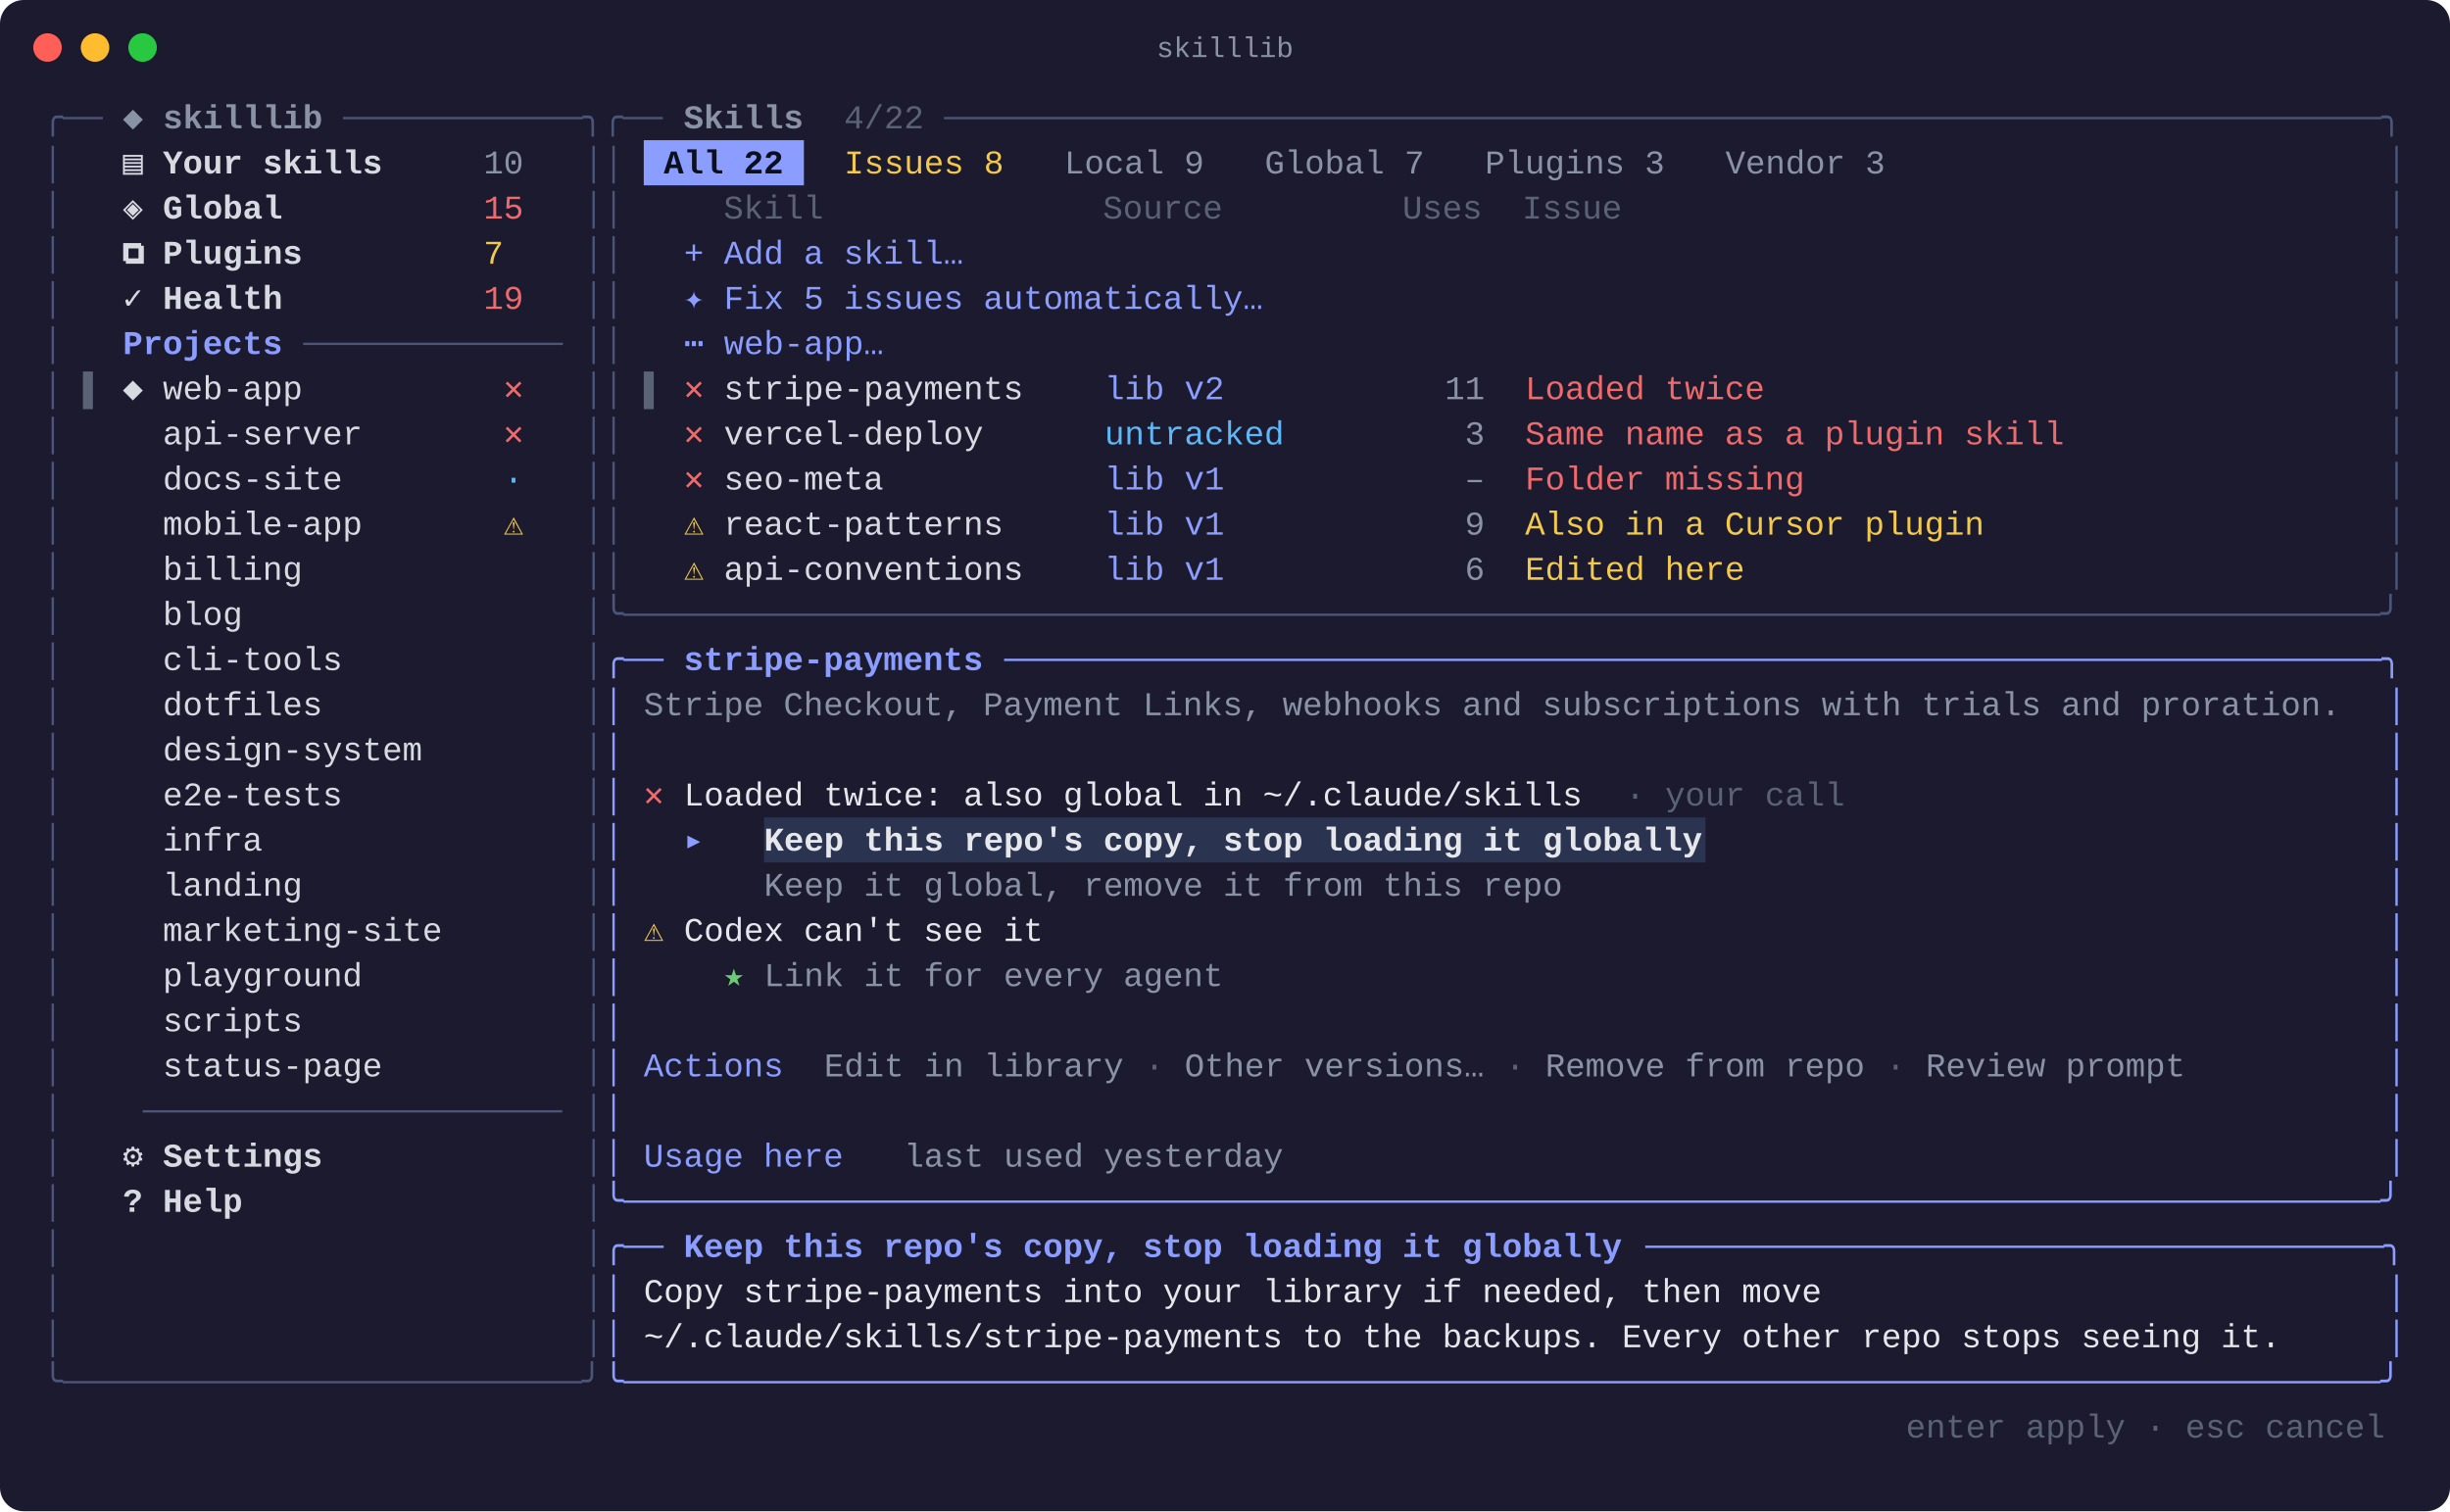
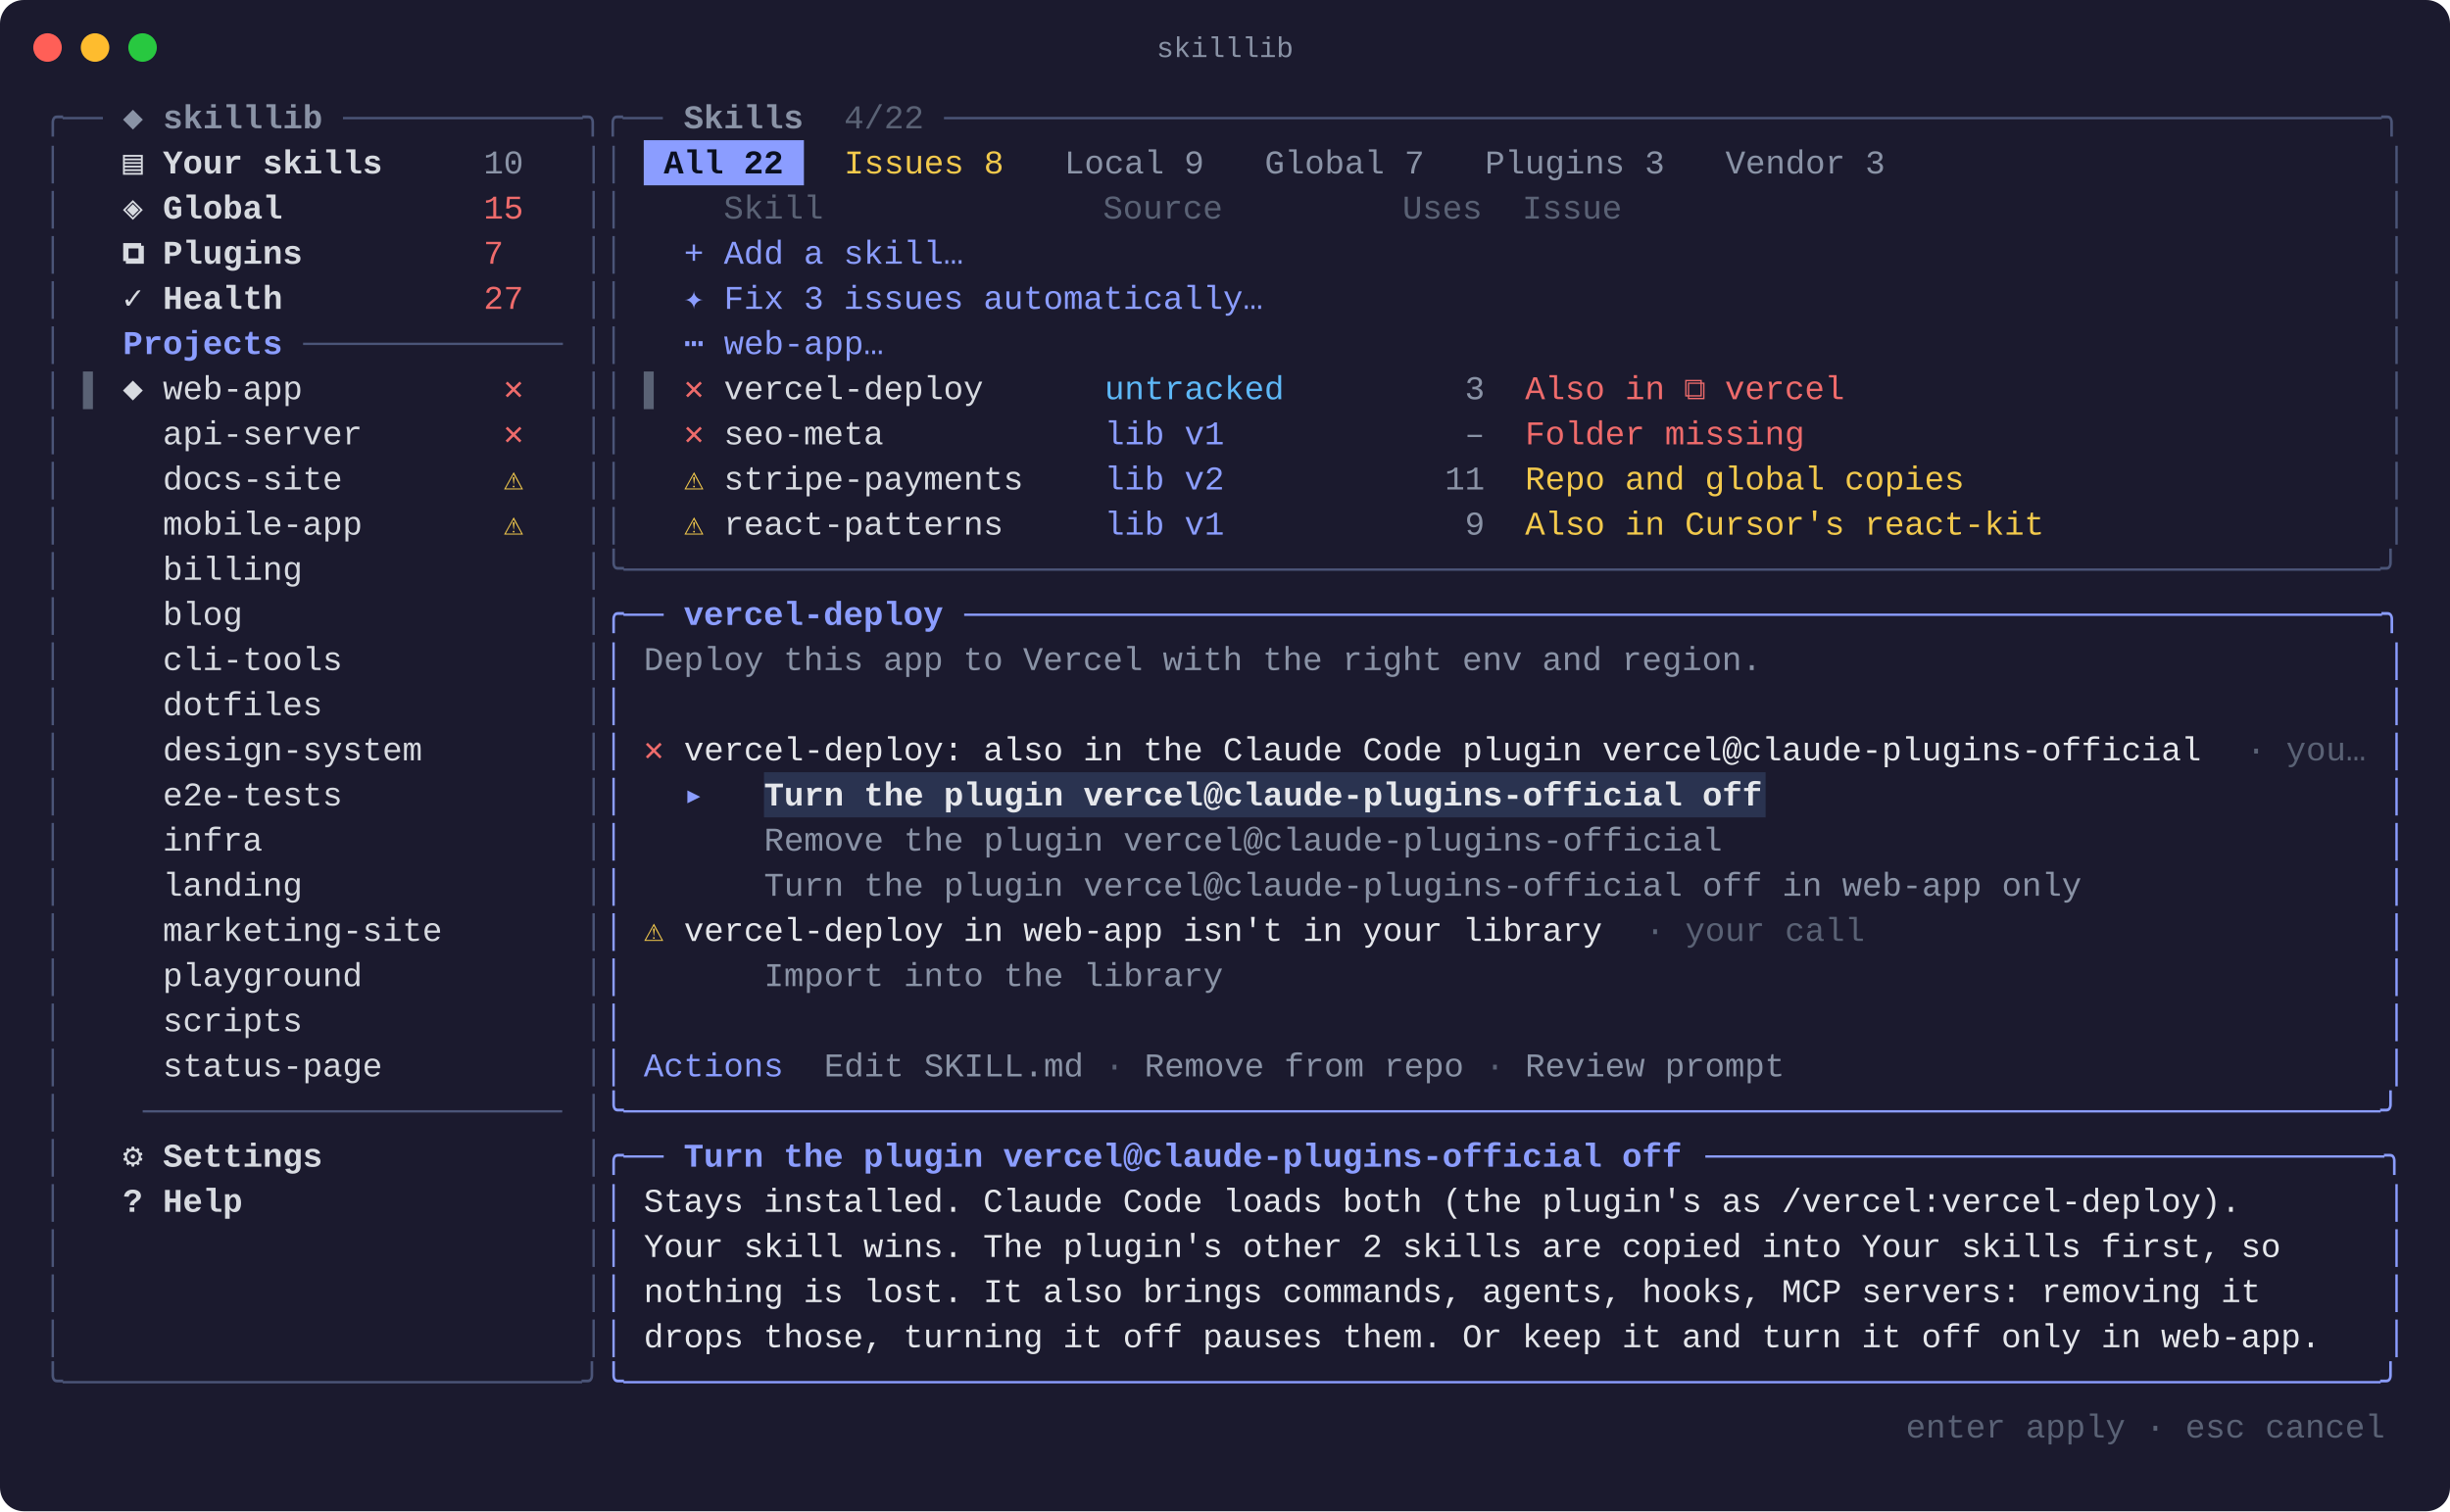
<svg xmlns="http://www.w3.org/2000/svg" width="1031" height="636" viewBox="0 0 1031 636" font-family="SFMono-Regular, Menlo, Consolas, 'Liberation Mono', monospace" font-size="14">
  <rect width="1031" height="636" rx="10" fill="#1b1a2e" />
  <circle cx="20" cy="20" r="6" fill="#ff5f57" />
  <circle cx="40" cy="20" r="6" fill="#febc2e" />
  <circle cx="60" cy="20" r="6" fill="#28c840" />
  <text x="515.5" y="24" fill="#8a93a6" font-size="12" text-anchor="middle">skilllib</text>
  <text x="18.0" y="54.0" fill="#4b5578" xml:space="preserve" textLength="25.3" lengthAdjust="spacingAndGlyphs">╭──</text>
  <text x="43.3" y="54.0" fill="#8a93a6" font-weight="bold" xml:space="preserve" textLength="101.2" lengthAdjust="spacingAndGlyphs"> ◆ skilllib </text>
  <text x="144.4" y="54.0" fill="#4b5578" xml:space="preserve" textLength="134.9" lengthAdjust="spacingAndGlyphs">────────────╮╭──</text>
  <text x="279.3" y="54.0" fill="#8a93a6" font-weight="bold" xml:space="preserve" textLength="67.4" lengthAdjust="spacingAndGlyphs"> Skills </text>
  <text x="346.8" y="54.0" fill="#5a6275" xml:space="preserve" textLength="50.6" lengthAdjust="spacingAndGlyphs"> 4/22 </text>
  <text x="397.3" y="54.0" fill="#4b5578" xml:space="preserve" textLength="615.4" lengthAdjust="spacingAndGlyphs">────────────────────────────────────────────────────────────────────────╮</text>
  <text x="18.0" y="73.0" fill="#4b5578" xml:space="preserve" textLength="8.4" lengthAdjust="spacingAndGlyphs">│</text>
  <text x="51.7" y="73.0" fill="#d7dae0" font-weight="bold" xml:space="preserve" textLength="151.7" lengthAdjust="spacingAndGlyphs">▤ Your skills     </text>
  <text x="203.5" y="73.0" fill="#8a93a6" xml:space="preserve" textLength="33.7" lengthAdjust="spacingAndGlyphs">10  </text>
  <text x="245.6" y="73.0" fill="#4b5578" xml:space="preserve" textLength="16.9" lengthAdjust="spacingAndGlyphs">││</text>
  <rect x="270.9" y="59.0" width="67.4" height="19" fill="#8b9dff" />
  <text x="270.9" y="73.0" fill="#0b1020" font-weight="bold" xml:space="preserve" textLength="67.4" lengthAdjust="spacingAndGlyphs"> All 22 </text>
  <text x="346.8" y="73.0" fill="#f2c94c" xml:space="preserve" textLength="84.3" lengthAdjust="spacingAndGlyphs"> Issues 8 </text>
  <text x="439.5" y="73.0" fill="#8a93a6" xml:space="preserve" textLength="75.9" lengthAdjust="spacingAndGlyphs"> Local 9 </text>
  <text x="523.8" y="73.0" fill="#8a93a6" xml:space="preserve" textLength="84.3" lengthAdjust="spacingAndGlyphs"> Global 7 </text>
  <text x="616.5" y="73.0" fill="#8a93a6" xml:space="preserve" textLength="92.7" lengthAdjust="spacingAndGlyphs"> Plugins 3 </text>
  <text x="717.7" y="73.0" fill="#8a93a6" xml:space="preserve" textLength="84.3" lengthAdjust="spacingAndGlyphs"> Vendor 3 </text>
  <text x="1004.3" y="73.0" fill="#4b5578" xml:space="preserve" textLength="8.4" lengthAdjust="spacingAndGlyphs">│</text>
  <text x="18.0" y="92.0" fill="#4b5578" xml:space="preserve" textLength="8.4" lengthAdjust="spacingAndGlyphs">│</text>
  <text x="51.7" y="92.0" fill="#d7dae0" font-weight="bold" xml:space="preserve" textLength="151.7" lengthAdjust="spacingAndGlyphs">◈ Global          </text>
  <text x="203.5" y="92.0" fill="#ef6b6b" xml:space="preserve" textLength="33.7" lengthAdjust="spacingAndGlyphs">15  </text>
  <text x="245.6" y="92.0" fill="#4b5578" xml:space="preserve" textLength="16.9" lengthAdjust="spacingAndGlyphs">││</text>
  <text x="270.9" y="92.0" fill="#5a6275" xml:space="preserve" textLength="725.0" lengthAdjust="spacingAndGlyphs">    Skill              Source         Uses  Issue                                     </text>
  <text x="1004.3" y="92.0" fill="#4b5578" xml:space="preserve" textLength="8.4" lengthAdjust="spacingAndGlyphs">│</text>
  <text x="18.0" y="111.0" fill="#4b5578" xml:space="preserve" textLength="8.4" lengthAdjust="spacingAndGlyphs">│</text>
  <text x="51.7" y="111.0" fill="#d7dae0" font-weight="bold" xml:space="preserve" textLength="151.7" lengthAdjust="spacingAndGlyphs">⧉ Plugins         </text>
-   <text x="203.5" y="111.0" fill="#f2c94c" xml:space="preserve" textLength="33.7" lengthAdjust="spacingAndGlyphs">7   </text>
+   <text x="203.5" y="111.0" fill="#ef6b6b" xml:space="preserve" textLength="33.7" lengthAdjust="spacingAndGlyphs">7   </text>
  <text x="245.6" y="111.0" fill="#4b5578" xml:space="preserve" textLength="16.9" lengthAdjust="spacingAndGlyphs">││</text>
  <text x="287.8" y="111.0" fill="#8b9dff" xml:space="preserve" textLength="708.1" lengthAdjust="spacingAndGlyphs">+ Add a skill…                                                                      </text>
  <text x="1004.3" y="111.0" fill="#4b5578" xml:space="preserve" textLength="8.4" lengthAdjust="spacingAndGlyphs">│</text>
  <text x="18.0" y="130.0" fill="#4b5578" xml:space="preserve" textLength="8.4" lengthAdjust="spacingAndGlyphs">│</text>
  <text x="51.7" y="130.0" fill="#d7dae0" font-weight="bold" xml:space="preserve" textLength="151.7" lengthAdjust="spacingAndGlyphs">✓ Health          </text>
-   <text x="203.5" y="130.0" fill="#ef6b6b" xml:space="preserve" textLength="33.7" lengthAdjust="spacingAndGlyphs">19  </text>
+   <text x="203.5" y="130.0" fill="#ef6b6b" xml:space="preserve" textLength="33.7" lengthAdjust="spacingAndGlyphs">27  </text>
  <text x="245.6" y="130.0" fill="#4b5578" xml:space="preserve" textLength="16.9" lengthAdjust="spacingAndGlyphs">││</text>
-   <text x="287.8" y="130.0" fill="#8b9dff" xml:space="preserve" textLength="708.1" lengthAdjust="spacingAndGlyphs">✦ Fix 5 issues automatically…                                                       </text>
+   <text x="287.8" y="130.0" fill="#8b9dff" xml:space="preserve" textLength="708.1" lengthAdjust="spacingAndGlyphs">✦ Fix 3 issues automatically…                                                       </text>
  <text x="1004.3" y="130.0" fill="#4b5578" xml:space="preserve" textLength="8.4" lengthAdjust="spacingAndGlyphs">│</text>
  <text x="18.0" y="149.0" fill="#4b5578" xml:space="preserve" textLength="8.4" lengthAdjust="spacingAndGlyphs">│</text>
  <text x="34.9" y="149.0" fill="#8b9dff" font-weight="bold" xml:space="preserve" textLength="92.7" lengthAdjust="spacingAndGlyphs">  Projects </text>
  <text x="127.6" y="149.0" fill="#4b5578" xml:space="preserve" textLength="109.6" lengthAdjust="spacingAndGlyphs">─────────────</text>
  <text x="245.6" y="149.0" fill="#4b5578" xml:space="preserve" textLength="16.9" lengthAdjust="spacingAndGlyphs">││</text>
  <text x="287.8" y="149.0" fill="#8b9dff" xml:space="preserve" textLength="708.1" lengthAdjust="spacingAndGlyphs">⋯ web-app…                                                                          </text>
  <text x="1004.3" y="149.0" fill="#4b5578" xml:space="preserve" textLength="8.4" lengthAdjust="spacingAndGlyphs">│</text>
  <text x="18.0" y="168.0" fill="#4b5578" xml:space="preserve" textLength="8.4" lengthAdjust="spacingAndGlyphs">│</text>
  <text x="34.9" y="168.0" fill="#5a6275" xml:space="preserve" textLength="16.9" lengthAdjust="spacingAndGlyphs">▌ </text>
  <text x="51.7" y="168.0" fill="#d7dae0" xml:space="preserve" textLength="160.2" lengthAdjust="spacingAndGlyphs">◆ web-app          </text>
  <text x="211.9" y="168.0" fill="#ef6b6b" xml:space="preserve" textLength="25.3" lengthAdjust="spacingAndGlyphs">✕  </text>
  <text x="245.6" y="168.0" fill="#4b5578" xml:space="preserve" textLength="16.9" lengthAdjust="spacingAndGlyphs">││</text>
  <text x="270.9" y="168.0" fill="#5a6275" xml:space="preserve" textLength="16.9" lengthAdjust="spacingAndGlyphs">▌ </text>
  <text x="287.8" y="168.0" fill="#ef6b6b" xml:space="preserve" textLength="16.9" lengthAdjust="spacingAndGlyphs">✕ </text>
-   <text x="304.6" y="168.0" fill="#d7dae0" xml:space="preserve" textLength="160.2" lengthAdjust="spacingAndGlyphs">stripe-payments    </text>
-   <text x="464.8" y="168.0" fill="#8b9dff" xml:space="preserve" textLength="118.0" lengthAdjust="spacingAndGlyphs">lib v2        </text>
-   <text x="582.8" y="168.0" fill="#8a93a6" xml:space="preserve" textLength="50.6" lengthAdjust="spacingAndGlyphs">   11 </text>
-   <text x="633.4" y="168.0" fill="#ef6b6b" xml:space="preserve" textLength="362.5" lengthAdjust="spacingAndGlyphs"> Loaded twice                              </text>
+   <text x="304.6" y="168.0" fill="#d7dae0" xml:space="preserve" textLength="160.2" lengthAdjust="spacingAndGlyphs">vercel-deploy      </text>
+   <text x="464.8" y="168.0" fill="#5eb8f7" xml:space="preserve" textLength="118.0" lengthAdjust="spacingAndGlyphs">untracked     </text>
+   <text x="582.8" y="168.0" fill="#8a93a6" xml:space="preserve" textLength="50.6" lengthAdjust="spacingAndGlyphs">    3 </text>
+   <text x="633.4" y="168.0" fill="#ef6b6b" xml:space="preserve" textLength="362.5" lengthAdjust="spacingAndGlyphs"> Also in ⧉ vercel                          </text>
  <text x="1004.3" y="168.0" fill="#4b5578" xml:space="preserve" textLength="8.4" lengthAdjust="spacingAndGlyphs">│</text>
  <text x="18.0" y="187.0" fill="#4b5578" xml:space="preserve" textLength="8.4" lengthAdjust="spacingAndGlyphs">│</text>
  <text x="51.7" y="187.0" fill="#d7dae0" xml:space="preserve" textLength="160.2" lengthAdjust="spacingAndGlyphs">  api-server       </text>
  <text x="211.9" y="187.0" fill="#ef6b6b" xml:space="preserve" textLength="25.3" lengthAdjust="spacingAndGlyphs">✕  </text>
  <text x="245.6" y="187.0" fill="#4b5578" xml:space="preserve" textLength="16.9" lengthAdjust="spacingAndGlyphs">││</text>
  <text x="287.8" y="187.0" fill="#ef6b6b" xml:space="preserve" textLength="16.9" lengthAdjust="spacingAndGlyphs">✕ </text>
-   <text x="304.6" y="187.0" fill="#d7dae0" xml:space="preserve" textLength="160.2" lengthAdjust="spacingAndGlyphs">vercel-deploy      </text>
-   <text x="464.8" y="187.0" fill="#5eb8f7" xml:space="preserve" textLength="118.0" lengthAdjust="spacingAndGlyphs">untracked     </text>
-   <text x="582.8" y="187.0" fill="#8a93a6" xml:space="preserve" textLength="50.6" lengthAdjust="spacingAndGlyphs">    3 </text>
-   <text x="633.4" y="187.0" fill="#ef6b6b" xml:space="preserve" textLength="362.5" lengthAdjust="spacingAndGlyphs"> Same name as a plugin skill               </text>
+   <text x="304.6" y="187.0" fill="#d7dae0" xml:space="preserve" textLength="160.2" lengthAdjust="spacingAndGlyphs">seo-meta           </text>
+   <text x="464.8" y="187.0" fill="#8b9dff" xml:space="preserve" textLength="118.0" lengthAdjust="spacingAndGlyphs">lib v1        </text>
+   <text x="582.8" y="187.0" fill="#8a93a6" xml:space="preserve" textLength="50.6" lengthAdjust="spacingAndGlyphs">    – </text>
+   <text x="633.4" y="187.0" fill="#ef6b6b" xml:space="preserve" textLength="362.5" lengthAdjust="spacingAndGlyphs"> Folder missing                            </text>
  <text x="1004.3" y="187.0" fill="#4b5578" xml:space="preserve" textLength="8.4" lengthAdjust="spacingAndGlyphs">│</text>
  <text x="18.0" y="206.0" fill="#4b5578" xml:space="preserve" textLength="8.4" lengthAdjust="spacingAndGlyphs">│</text>
  <text x="51.7" y="206.0" fill="#d7dae0" xml:space="preserve" textLength="160.2" lengthAdjust="spacingAndGlyphs">  docs-site        </text>
-   <text x="211.9" y="206.0" fill="#5eb8f7" xml:space="preserve" textLength="25.3" lengthAdjust="spacingAndGlyphs">·  </text>
+   <text x="211.9" y="206.0" fill="#f2c94c" xml:space="preserve" textLength="25.3" lengthAdjust="spacingAndGlyphs">⚠  </text>
  <text x="245.6" y="206.0" fill="#4b5578" xml:space="preserve" textLength="16.9" lengthAdjust="spacingAndGlyphs">││</text>
-   <text x="287.8" y="206.0" fill="#ef6b6b" xml:space="preserve" textLength="16.9" lengthAdjust="spacingAndGlyphs">✕ </text>
-   <text x="304.6" y="206.0" fill="#d7dae0" xml:space="preserve" textLength="160.2" lengthAdjust="spacingAndGlyphs">seo-meta           </text>
-   <text x="464.8" y="206.0" fill="#8b9dff" xml:space="preserve" textLength="118.0" lengthAdjust="spacingAndGlyphs">lib v1        </text>
-   <text x="582.8" y="206.0" fill="#8a93a6" xml:space="preserve" textLength="50.6" lengthAdjust="spacingAndGlyphs">    – </text>
-   <text x="633.4" y="206.0" fill="#ef6b6b" xml:space="preserve" textLength="362.5" lengthAdjust="spacingAndGlyphs"> Folder missing                            </text>
+   <text x="287.8" y="206.0" fill="#f2c94c" xml:space="preserve" textLength="16.9" lengthAdjust="spacingAndGlyphs">⚠ </text>
+   <text x="304.6" y="206.0" fill="#d7dae0" xml:space="preserve" textLength="160.2" lengthAdjust="spacingAndGlyphs">stripe-payments    </text>
+   <text x="464.8" y="206.0" fill="#8b9dff" xml:space="preserve" textLength="118.0" lengthAdjust="spacingAndGlyphs">lib v2        </text>
+   <text x="582.8" y="206.0" fill="#8a93a6" xml:space="preserve" textLength="50.6" lengthAdjust="spacingAndGlyphs">   11 </text>
+   <text x="633.4" y="206.0" fill="#f2c94c" xml:space="preserve" textLength="362.5" lengthAdjust="spacingAndGlyphs"> Repo and global copies                    </text>
  <text x="1004.3" y="206.0" fill="#4b5578" xml:space="preserve" textLength="8.4" lengthAdjust="spacingAndGlyphs">│</text>
  <text x="18.0" y="225.0" fill="#4b5578" xml:space="preserve" textLength="8.4" lengthAdjust="spacingAndGlyphs">│</text>
  <text x="51.7" y="225.0" fill="#d7dae0" xml:space="preserve" textLength="160.2" lengthAdjust="spacingAndGlyphs">  mobile-app       </text>
  <text x="211.9" y="225.0" fill="#f2c94c" xml:space="preserve" textLength="25.3" lengthAdjust="spacingAndGlyphs">⚠  </text>
  <text x="245.6" y="225.0" fill="#4b5578" xml:space="preserve" textLength="16.9" lengthAdjust="spacingAndGlyphs">││</text>
  <text x="287.8" y="225.0" fill="#f2c94c" xml:space="preserve" textLength="16.9" lengthAdjust="spacingAndGlyphs">⚠ </text>
  <text x="304.6" y="225.0" fill="#d7dae0" xml:space="preserve" textLength="160.2" lengthAdjust="spacingAndGlyphs">react-patterns     </text>
  <text x="464.8" y="225.0" fill="#8b9dff" xml:space="preserve" textLength="118.0" lengthAdjust="spacingAndGlyphs">lib v1        </text>
  <text x="582.8" y="225.0" fill="#8a93a6" xml:space="preserve" textLength="50.6" lengthAdjust="spacingAndGlyphs">    9 </text>
-   <text x="633.4" y="225.0" fill="#f2c94c" xml:space="preserve" textLength="362.5" lengthAdjust="spacingAndGlyphs"> Also in a Cursor plugin                   </text>
+   <text x="633.4" y="225.0" fill="#f2c94c" xml:space="preserve" textLength="362.5" lengthAdjust="spacingAndGlyphs"> Also in Cursor's react-kit                </text>
  <text x="1004.3" y="225.0" fill="#4b5578" xml:space="preserve" textLength="8.4" lengthAdjust="spacingAndGlyphs">│</text>
  <text x="18.0" y="244.0" fill="#4b5578" xml:space="preserve" textLength="8.4" lengthAdjust="spacingAndGlyphs">│</text>
  <text x="51.7" y="244.0" fill="#d7dae0" xml:space="preserve" textLength="193.9" lengthAdjust="spacingAndGlyphs">  billing              </text>
-   <text x="245.6" y="244.0" fill="#4b5578" xml:space="preserve" textLength="16.9" lengthAdjust="spacingAndGlyphs">││</text>
-   <text x="287.8" y="244.0" fill="#f2c94c" xml:space="preserve" textLength="16.9" lengthAdjust="spacingAndGlyphs">⚠ </text>
-   <text x="304.6" y="244.0" fill="#d7dae0" xml:space="preserve" textLength="160.2" lengthAdjust="spacingAndGlyphs">api-conventions    </text>
-   <text x="464.8" y="244.0" fill="#8b9dff" xml:space="preserve" textLength="118.0" lengthAdjust="spacingAndGlyphs">lib v1        </text>
-   <text x="582.8" y="244.0" fill="#8a93a6" xml:space="preserve" textLength="50.6" lengthAdjust="spacingAndGlyphs">    6 </text>
-   <text x="633.4" y="244.0" fill="#f2c94c" xml:space="preserve" textLength="362.5" lengthAdjust="spacingAndGlyphs"> Edited here                               </text>
-   <text x="1004.3" y="244.0" fill="#4b5578" xml:space="preserve" textLength="8.4" lengthAdjust="spacingAndGlyphs">│</text>
+   <text x="245.6" y="244.0" fill="#4b5578" xml:space="preserve" textLength="767.1" lengthAdjust="spacingAndGlyphs">│╰────────────────────────────────────────────────────────────────────────────────────────╯</text>
  <text x="18.0" y="263.0" fill="#4b5578" xml:space="preserve" textLength="8.4" lengthAdjust="spacingAndGlyphs">│</text>
  <text x="51.7" y="263.0" fill="#d7dae0" xml:space="preserve" textLength="193.9" lengthAdjust="spacingAndGlyphs">  blog                 </text>
-   <text x="245.6" y="263.0" fill="#4b5578" xml:space="preserve" textLength="767.1" lengthAdjust="spacingAndGlyphs">│╰────────────────────────────────────────────────────────────────────────────────────────╯</text>
+   <text x="245.6" y="263.0" fill="#4b5578" xml:space="preserve" textLength="8.4" lengthAdjust="spacingAndGlyphs">│</text>
+   <text x="254.0" y="263.0" fill="#8b9dff" xml:space="preserve" textLength="25.3" lengthAdjust="spacingAndGlyphs">╭──</text>
+   <text x="279.3" y="263.0" fill="#8b9dff" font-weight="bold" xml:space="preserve" textLength="126.4" lengthAdjust="spacingAndGlyphs"> vercel-deploy </text>
+   <text x="405.8" y="263.0" fill="#8b9dff" xml:space="preserve" textLength="607.0" lengthAdjust="spacingAndGlyphs">───────────────────────────────────────────────────────────────────────╮</text>
  <text x="18.0" y="282.0" fill="#4b5578" xml:space="preserve" textLength="8.4" lengthAdjust="spacingAndGlyphs">│</text>
  <text x="51.7" y="282.0" fill="#d7dae0" xml:space="preserve" textLength="193.9" lengthAdjust="spacingAndGlyphs">  cli-tools            </text>
  <text x="245.6" y="282.0" fill="#4b5578" xml:space="preserve" textLength="8.4" lengthAdjust="spacingAndGlyphs">│</text>
-   <text x="254.0" y="282.0" fill="#8b9dff" xml:space="preserve" textLength="25.3" lengthAdjust="spacingAndGlyphs">╭──</text>
-   <text x="279.3" y="282.0" fill="#8b9dff" font-weight="bold" xml:space="preserve" textLength="143.3" lengthAdjust="spacingAndGlyphs"> stripe-payments </text>
-   <text x="422.6" y="282.0" fill="#8b9dff" xml:space="preserve" textLength="590.1" lengthAdjust="spacingAndGlyphs">─────────────────────────────────────────────────────────────────────╮</text>
+   <text x="254.0" y="282.0" fill="#8b9dff" xml:space="preserve" textLength="8.4" lengthAdjust="spacingAndGlyphs">│</text>
+   <text x="270.9" y="282.0" fill="#8a93a6" xml:space="preserve" textLength="472.1" lengthAdjust="spacingAndGlyphs">Deploy this app to Vercel with the right env and region.</text>
+   <text x="1004.3" y="282.0" fill="#8b9dff" xml:space="preserve" textLength="8.4" lengthAdjust="spacingAndGlyphs">│</text>
  <text x="18.0" y="301.0" fill="#4b5578" xml:space="preserve" textLength="8.4" lengthAdjust="spacingAndGlyphs">│</text>
  <text x="51.7" y="301.0" fill="#d7dae0" xml:space="preserve" textLength="193.9" lengthAdjust="spacingAndGlyphs">  dotfiles             </text>
  <text x="245.6" y="301.0" fill="#4b5578" xml:space="preserve" textLength="8.4" lengthAdjust="spacingAndGlyphs">│</text>
  <text x="254.0" y="301.0" fill="#8b9dff" xml:space="preserve" textLength="8.4" lengthAdjust="spacingAndGlyphs">│</text>
-   <text x="270.9" y="301.0" fill="#8a93a6" xml:space="preserve" textLength="716.5" lengthAdjust="spacingAndGlyphs">Stripe Checkout, Payment Links, webhooks and subscriptions with trials and proration.</text>
  <text x="1004.3" y="301.0" fill="#8b9dff" xml:space="preserve" textLength="8.4" lengthAdjust="spacingAndGlyphs">│</text>
  <text x="18.0" y="320.0" fill="#4b5578" xml:space="preserve" textLength="8.4" lengthAdjust="spacingAndGlyphs">│</text>
  <text x="51.7" y="320.0" fill="#d7dae0" xml:space="preserve" textLength="193.9" lengthAdjust="spacingAndGlyphs">  design-system        </text>
  <text x="245.6" y="320.0" fill="#4b5578" xml:space="preserve" textLength="8.4" lengthAdjust="spacingAndGlyphs">│</text>
  <text x="254.0" y="320.0" fill="#8b9dff" xml:space="preserve" textLength="8.4" lengthAdjust="spacingAndGlyphs">│</text>
+   <text x="270.9" y="320.0" fill="#ef6b6b" xml:space="preserve" textLength="16.9" lengthAdjust="spacingAndGlyphs">✕ </text>
+   <text x="287.8" y="320.0" fill="#e5e7eb" xml:space="preserve" textLength="640.7" lengthAdjust="spacingAndGlyphs">vercel-deploy: also in the Claude Code plugin vercel@claude-plugins-official</text>
+   <text x="928.4" y="320.0" fill="#5a6275" xml:space="preserve" textLength="67.4" lengthAdjust="spacingAndGlyphs">  · you…</text>
  <text x="1004.3" y="320.0" fill="#8b9dff" xml:space="preserve" textLength="8.4" lengthAdjust="spacingAndGlyphs">│</text>
  <text x="18.0" y="339.0" fill="#4b5578" xml:space="preserve" textLength="8.4" lengthAdjust="spacingAndGlyphs">│</text>
  <text x="51.7" y="339.0" fill="#d7dae0" xml:space="preserve" textLength="193.9" lengthAdjust="spacingAndGlyphs">  e2e-tests            </text>
  <text x="245.6" y="339.0" fill="#4b5578" xml:space="preserve" textLength="8.4" lengthAdjust="spacingAndGlyphs">│</text>
  <text x="254.0" y="339.0" fill="#8b9dff" xml:space="preserve" textLength="8.4" lengthAdjust="spacingAndGlyphs">│</text>
-   <text x="270.9" y="339.0" fill="#ef6b6b" xml:space="preserve" textLength="16.9" lengthAdjust="spacingAndGlyphs">✕ </text>
-   <text x="287.8" y="339.0" fill="#e5e7eb" xml:space="preserve" textLength="379.3" lengthAdjust="spacingAndGlyphs">Loaded twice: also global in ~/.claude/skills</text>
-   <text x="667.1" y="339.0" fill="#5a6275" xml:space="preserve" textLength="109.6" lengthAdjust="spacingAndGlyphs">  · your call</text>
+   <text x="270.9" y="339.0" fill="#8b9dff" xml:space="preserve" textLength="33.7" lengthAdjust="spacingAndGlyphs">  ▸ </text>
+   <rect x="321.5" y="325.0" width="421.5" height="19" fill="#2a3350" />
+   <text x="321.5" y="339.0" fill="#e5e7eb" font-weight="bold" xml:space="preserve" textLength="421.5" lengthAdjust="spacingAndGlyphs">Turn the plugin vercel@claude-plugins-official off</text>
  <text x="1004.3" y="339.0" fill="#8b9dff" xml:space="preserve" textLength="8.4" lengthAdjust="spacingAndGlyphs">│</text>
  <text x="18.0" y="358.0" fill="#4b5578" xml:space="preserve" textLength="8.4" lengthAdjust="spacingAndGlyphs">│</text>
  <text x="51.7" y="358.0" fill="#d7dae0" xml:space="preserve" textLength="193.9" lengthAdjust="spacingAndGlyphs">  infra                </text>
  <text x="245.6" y="358.0" fill="#4b5578" xml:space="preserve" textLength="8.4" lengthAdjust="spacingAndGlyphs">│</text>
  <text x="254.0" y="358.0" fill="#8b9dff" xml:space="preserve" textLength="8.4" lengthAdjust="spacingAndGlyphs">│</text>
-   <text x="270.9" y="358.0" fill="#8b9dff" xml:space="preserve" textLength="33.7" lengthAdjust="spacingAndGlyphs">  ▸ </text>
-   <rect x="321.5" y="344.0" width="396.2" height="19" fill="#2a3350" />
-   <text x="321.5" y="358.0" fill="#e5e7eb" font-weight="bold" xml:space="preserve" textLength="396.2" lengthAdjust="spacingAndGlyphs">Keep this repo's copy, stop loading it globally</text>
+   <text x="321.5" y="358.0" fill="#8a93a6" xml:space="preserve" textLength="404.6" lengthAdjust="spacingAndGlyphs">Remove the plugin vercel@claude-plugins-official</text>
  <text x="1004.3" y="358.0" fill="#8b9dff" xml:space="preserve" textLength="8.4" lengthAdjust="spacingAndGlyphs">│</text>
  <text x="18.0" y="377.0" fill="#4b5578" xml:space="preserve" textLength="8.4" lengthAdjust="spacingAndGlyphs">│</text>
  <text x="51.7" y="377.0" fill="#d7dae0" xml:space="preserve" textLength="193.9" lengthAdjust="spacingAndGlyphs">  landing              </text>
  <text x="245.6" y="377.0" fill="#4b5578" xml:space="preserve" textLength="8.4" lengthAdjust="spacingAndGlyphs">│</text>
  <text x="254.0" y="377.0" fill="#8b9dff" xml:space="preserve" textLength="8.4" lengthAdjust="spacingAndGlyphs">│</text>
-   <text x="321.5" y="377.0" fill="#8a93a6" xml:space="preserve" textLength="337.2" lengthAdjust="spacingAndGlyphs">Keep it global, remove it from this repo</text>
+   <text x="321.5" y="377.0" fill="#8a93a6" xml:space="preserve" textLength="556.4" lengthAdjust="spacingAndGlyphs">Turn the plugin vercel@claude-plugins-official off in web-app only</text>
  <text x="1004.3" y="377.0" fill="#8b9dff" xml:space="preserve" textLength="8.4" lengthAdjust="spacingAndGlyphs">│</text>
  <text x="18.0" y="396.0" fill="#4b5578" xml:space="preserve" textLength="8.4" lengthAdjust="spacingAndGlyphs">│</text>
  <text x="51.7" y="396.0" fill="#d7dae0" xml:space="preserve" textLength="193.9" lengthAdjust="spacingAndGlyphs">  marketing-site       </text>
  <text x="245.6" y="396.0" fill="#4b5578" xml:space="preserve" textLength="8.4" lengthAdjust="spacingAndGlyphs">│</text>
  <text x="254.0" y="396.0" fill="#8b9dff" xml:space="preserve" textLength="8.4" lengthAdjust="spacingAndGlyphs">│</text>
  <text x="270.9" y="396.0" fill="#f2c94c" xml:space="preserve" textLength="16.9" lengthAdjust="spacingAndGlyphs">⚠ </text>
-   <text x="287.8" y="396.0" fill="#e5e7eb" xml:space="preserve" textLength="151.7" lengthAdjust="spacingAndGlyphs">Codex can't see it</text>
+   <text x="287.8" y="396.0" fill="#e5e7eb" xml:space="preserve" textLength="387.8" lengthAdjust="spacingAndGlyphs">vercel-deploy in web-app isn't in your library</text>
+   <text x="675.5" y="396.0" fill="#5a6275" xml:space="preserve" textLength="109.6" lengthAdjust="spacingAndGlyphs">  · your call</text>
  <text x="1004.3" y="396.0" fill="#8b9dff" xml:space="preserve" textLength="8.4" lengthAdjust="spacingAndGlyphs">│</text>
  <text x="18.0" y="415.0" fill="#4b5578" xml:space="preserve" textLength="8.4" lengthAdjust="spacingAndGlyphs">│</text>
  <text x="51.7" y="415.0" fill="#d7dae0" xml:space="preserve" textLength="193.9" lengthAdjust="spacingAndGlyphs">  playground           </text>
  <text x="245.6" y="415.0" fill="#4b5578" xml:space="preserve" textLength="8.4" lengthAdjust="spacingAndGlyphs">│</text>
  <text x="254.0" y="415.0" fill="#8b9dff" xml:space="preserve" textLength="8.4" lengthAdjust="spacingAndGlyphs">│</text>
-   <text x="304.6" y="415.0" fill="#6bcb77" xml:space="preserve" textLength="16.9" lengthAdjust="spacingAndGlyphs">★ </text>
-   <text x="321.5" y="415.0" fill="#8a93a6" xml:space="preserve" textLength="193.9" lengthAdjust="spacingAndGlyphs">Link it for every agent</text>
+   <text x="321.5" y="415.0" fill="#8a93a6" xml:space="preserve" textLength="193.9" lengthAdjust="spacingAndGlyphs">Import into the library</text>
  <text x="1004.3" y="415.0" fill="#8b9dff" xml:space="preserve" textLength="8.4" lengthAdjust="spacingAndGlyphs">│</text>
  <text x="18.0" y="434.0" fill="#4b5578" xml:space="preserve" textLength="8.4" lengthAdjust="spacingAndGlyphs">│</text>
  <text x="51.7" y="434.0" fill="#d7dae0" xml:space="preserve" textLength="193.9" lengthAdjust="spacingAndGlyphs">  scripts              </text>
  <text x="245.6" y="434.0" fill="#4b5578" xml:space="preserve" textLength="8.4" lengthAdjust="spacingAndGlyphs">│</text>
  <text x="254.0" y="434.0" fill="#8b9dff" xml:space="preserve" textLength="8.4" lengthAdjust="spacingAndGlyphs">│</text>
  <text x="1004.3" y="434.0" fill="#8b9dff" xml:space="preserve" textLength="8.4" lengthAdjust="spacingAndGlyphs">│</text>
  <text x="18.0" y="453.0" fill="#4b5578" xml:space="preserve" textLength="8.4" lengthAdjust="spacingAndGlyphs">│</text>
  <text x="51.7" y="453.0" fill="#d7dae0" xml:space="preserve" textLength="193.9" lengthAdjust="spacingAndGlyphs">  status-page          </text>
  <text x="245.6" y="453.0" fill="#4b5578" xml:space="preserve" textLength="8.4" lengthAdjust="spacingAndGlyphs">│</text>
  <text x="254.0" y="453.0" fill="#8b9dff" xml:space="preserve" textLength="8.4" lengthAdjust="spacingAndGlyphs">│</text>
  <text x="270.9" y="453.0" fill="#8b9dff" xml:space="preserve" textLength="75.9" lengthAdjust="spacingAndGlyphs">Actions  </text>
-   <text x="346.8" y="453.0" fill="#8a93a6" xml:space="preserve" textLength="126.4" lengthAdjust="spacingAndGlyphs">Edit in library</text>
-   <text x="473.2" y="453.0" fill="#5a6275" xml:space="preserve" textLength="25.3" lengthAdjust="spacingAndGlyphs"> · </text>
-   <text x="498.5" y="453.0" fill="#8a93a6" xml:space="preserve" textLength="126.4" lengthAdjust="spacingAndGlyphs">Other versions…</text>
-   <text x="625.0" y="453.0" fill="#5a6275" xml:space="preserve" textLength="25.3" lengthAdjust="spacingAndGlyphs"> · </text>
-   <text x="650.3" y="453.0" fill="#8a93a6" xml:space="preserve" textLength="134.9" lengthAdjust="spacingAndGlyphs">Remove from repo</text>
-   <text x="785.1" y="453.0" fill="#5a6275" xml:space="preserve" textLength="25.3" lengthAdjust="spacingAndGlyphs"> · </text>
-   <text x="810.4" y="453.0" fill="#8a93a6" xml:space="preserve" textLength="109.6" lengthAdjust="spacingAndGlyphs">Review prompt</text>
+   <text x="346.8" y="453.0" fill="#8a93a6" xml:space="preserve" textLength="109.6" lengthAdjust="spacingAndGlyphs">Edit SKILL.md</text>
+   <text x="456.4" y="453.0" fill="#5a6275" xml:space="preserve" textLength="25.3" lengthAdjust="spacingAndGlyphs"> · </text>
+   <text x="481.6" y="453.0" fill="#8a93a6" xml:space="preserve" textLength="134.9" lengthAdjust="spacingAndGlyphs">Remove from repo</text>
+   <text x="616.5" y="453.0" fill="#5a6275" xml:space="preserve" textLength="25.3" lengthAdjust="spacingAndGlyphs"> · </text>
+   <text x="641.8" y="453.0" fill="#8a93a6" xml:space="preserve" textLength="109.6" lengthAdjust="spacingAndGlyphs">Review prompt</text>
  <text x="1004.3" y="453.0" fill="#8b9dff" xml:space="preserve" textLength="8.4" lengthAdjust="spacingAndGlyphs">│</text>
  <text x="18.0" y="472.0" fill="#4b5578" xml:space="preserve" textLength="8.4" lengthAdjust="spacingAndGlyphs">│</text>
  <text x="60.1" y="472.0" fill="#4b5578" xml:space="preserve" textLength="177.0" lengthAdjust="spacingAndGlyphs">─────────────────────</text>
  <text x="245.6" y="472.0" fill="#4b5578" xml:space="preserve" textLength="8.4" lengthAdjust="spacingAndGlyphs">│</text>
-   <text x="254.0" y="472.0" fill="#8b9dff" xml:space="preserve" textLength="8.4" lengthAdjust="spacingAndGlyphs">│</text>
-   <text x="1004.3" y="472.0" fill="#8b9dff" xml:space="preserve" textLength="8.4" lengthAdjust="spacingAndGlyphs">│</text>
+   <text x="254.0" y="472.0" fill="#8b9dff" xml:space="preserve" textLength="758.7" lengthAdjust="spacingAndGlyphs">╰────────────────────────────────────────────────────────────────────────────────────────╯</text>
  <text x="18.0" y="491.0" fill="#4b5578" xml:space="preserve" textLength="8.4" lengthAdjust="spacingAndGlyphs">│</text>
  <text x="51.7" y="491.0" fill="#d7dae0" font-weight="bold" xml:space="preserve" textLength="185.5" lengthAdjust="spacingAndGlyphs">⚙ Settings            </text>
  <text x="245.6" y="491.0" fill="#4b5578" xml:space="preserve" textLength="8.4" lengthAdjust="spacingAndGlyphs">│</text>
-   <text x="254.0" y="491.0" fill="#8b9dff" xml:space="preserve" textLength="8.4" lengthAdjust="spacingAndGlyphs">│</text>
-   <text x="270.9" y="491.0" fill="#8b9dff" xml:space="preserve" textLength="84.3" lengthAdjust="spacingAndGlyphs">Usage here</text>
-   <text x="355.2" y="491.0" fill="#8a93a6" xml:space="preserve" textLength="185.5" lengthAdjust="spacingAndGlyphs">   last used yesterday</text>
-   <text x="1004.3" y="491.0" fill="#8b9dff" xml:space="preserve" textLength="8.4" lengthAdjust="spacingAndGlyphs">│</text>
+   <text x="254.0" y="491.0" fill="#8b9dff" xml:space="preserve" textLength="25.3" lengthAdjust="spacingAndGlyphs">╭──</text>
+   <text x="279.3" y="491.0" fill="#8b9dff" font-weight="bold" xml:space="preserve" textLength="438.4" lengthAdjust="spacingAndGlyphs"> Turn the plugin vercel@claude-plugins-official off </text>
+   <text x="717.7" y="491.0" fill="#8b9dff" xml:space="preserve" textLength="295.1" lengthAdjust="spacingAndGlyphs">──────────────────────────────────╮</text>
  <text x="18.0" y="510.0" fill="#4b5578" xml:space="preserve" textLength="8.4" lengthAdjust="spacingAndGlyphs">│</text>
  <text x="51.7" y="510.0" fill="#d7dae0" font-weight="bold" xml:space="preserve" textLength="185.5" lengthAdjust="spacingAndGlyphs">? Help                </text>
  <text x="245.6" y="510.0" fill="#4b5578" xml:space="preserve" textLength="8.4" lengthAdjust="spacingAndGlyphs">│</text>
-   <text x="254.0" y="510.0" fill="#8b9dff" xml:space="preserve" textLength="758.7" lengthAdjust="spacingAndGlyphs">╰────────────────────────────────────────────────────────────────────────────────────────╯</text>
+   <text x="254.0" y="510.0" fill="#8b9dff" xml:space="preserve" textLength="8.4" lengthAdjust="spacingAndGlyphs">│</text>
+   <text x="270.9" y="510.0" fill="#e5e7eb" xml:space="preserve" textLength="674.4" lengthAdjust="spacingAndGlyphs">Stays installed. Claude Code loads both (the plugin's as /vercel:vercel-deploy).</text>
+   <text x="1004.3" y="510.0" fill="#8b9dff" xml:space="preserve" textLength="8.4" lengthAdjust="spacingAndGlyphs">│</text>
  <text x="18.0" y="529.0" fill="#4b5578" xml:space="preserve" textLength="8.4" lengthAdjust="spacingAndGlyphs">│</text>
  <text x="245.6" y="529.0" fill="#4b5578" xml:space="preserve" textLength="8.4" lengthAdjust="spacingAndGlyphs">│</text>
-   <text x="254.0" y="529.0" fill="#8b9dff" xml:space="preserve" textLength="25.3" lengthAdjust="spacingAndGlyphs">╭──</text>
-   <text x="279.3" y="529.0" fill="#8b9dff" font-weight="bold" xml:space="preserve" textLength="413.1" lengthAdjust="spacingAndGlyphs"> Keep this repo's copy, stop loading it globally </text>
-   <text x="692.4" y="529.0" fill="#8b9dff" xml:space="preserve" textLength="320.3" lengthAdjust="spacingAndGlyphs">─────────────────────────────────────╮</text>
+   <text x="254.0" y="529.0" fill="#8b9dff" xml:space="preserve" textLength="8.4" lengthAdjust="spacingAndGlyphs">│</text>
+   <text x="270.9" y="529.0" fill="#e5e7eb" xml:space="preserve" textLength="691.3" lengthAdjust="spacingAndGlyphs">Your skill wins. The plugin's other 2 skills are copied into Your skills first, so</text>
+   <text x="1004.3" y="529.0" fill="#8b9dff" xml:space="preserve" textLength="8.4" lengthAdjust="spacingAndGlyphs">│</text>
  <text x="18.0" y="548.0" fill="#4b5578" xml:space="preserve" textLength="8.4" lengthAdjust="spacingAndGlyphs">│</text>
  <text x="245.6" y="548.0" fill="#4b5578" xml:space="preserve" textLength="8.4" lengthAdjust="spacingAndGlyphs">│</text>
  <text x="254.0" y="548.0" fill="#8b9dff" xml:space="preserve" textLength="8.4" lengthAdjust="spacingAndGlyphs">│</text>
-   <text x="270.9" y="548.0" fill="#e5e7eb" xml:space="preserve" textLength="497.4" lengthAdjust="spacingAndGlyphs">Copy stripe-payments into your library if needed, then move</text>
+   <text x="270.9" y="548.0" fill="#e5e7eb" xml:space="preserve" textLength="682.8" lengthAdjust="spacingAndGlyphs">nothing is lost. It also brings commands, agents, hooks, MCP servers: removing it</text>
  <text x="1004.3" y="548.0" fill="#8b9dff" xml:space="preserve" textLength="8.4" lengthAdjust="spacingAndGlyphs">│</text>
  <text x="18.0" y="567.0" fill="#4b5578" xml:space="preserve" textLength="8.4" lengthAdjust="spacingAndGlyphs">│</text>
  <text x="245.6" y="567.0" fill="#4b5578" xml:space="preserve" textLength="8.4" lengthAdjust="spacingAndGlyphs">│</text>
  <text x="254.0" y="567.0" fill="#8b9dff" xml:space="preserve" textLength="8.4" lengthAdjust="spacingAndGlyphs">│</text>
-   <text x="270.9" y="567.0" fill="#e5e7eb" xml:space="preserve" textLength="691.3" lengthAdjust="spacingAndGlyphs">~/.claude/skills/stripe-payments to the backups. Every other repo stops seeing it.</text>
+   <text x="270.9" y="567.0" fill="#e5e7eb" xml:space="preserve" textLength="708.1" lengthAdjust="spacingAndGlyphs">drops those, turning it off pauses them. Or keep it and turn it off only in web-app.</text>
  <text x="1004.3" y="567.0" fill="#8b9dff" xml:space="preserve" textLength="8.4" lengthAdjust="spacingAndGlyphs">│</text>
  <text x="18.0" y="586.0" fill="#4b5578" xml:space="preserve" textLength="236.0" lengthAdjust="spacingAndGlyphs">╰──────────────────────────╯</text>
  <text x="254.0" y="586.0" fill="#8b9dff" xml:space="preserve" textLength="758.7" lengthAdjust="spacingAndGlyphs">╰────────────────────────────────────────────────────────────────────────────────────────╯</text>
  <text x="802.0" y="605.0" fill="#5a6275" xml:space="preserve" textLength="210.8" lengthAdjust="spacingAndGlyphs">enter apply · esc cancel </text>
</svg>
